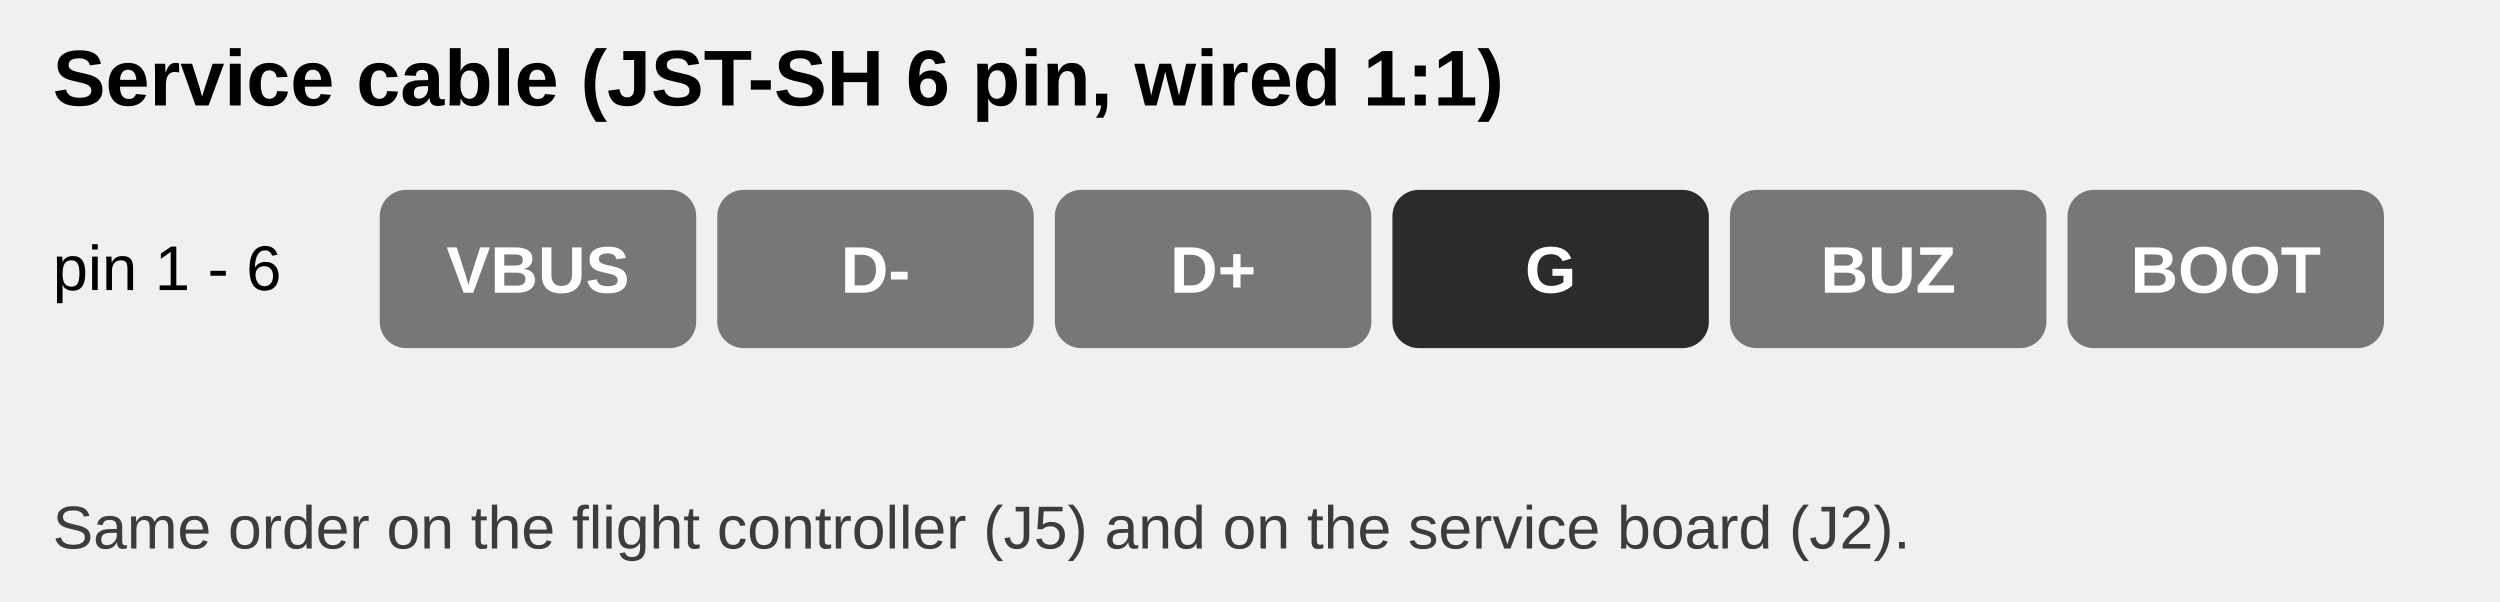
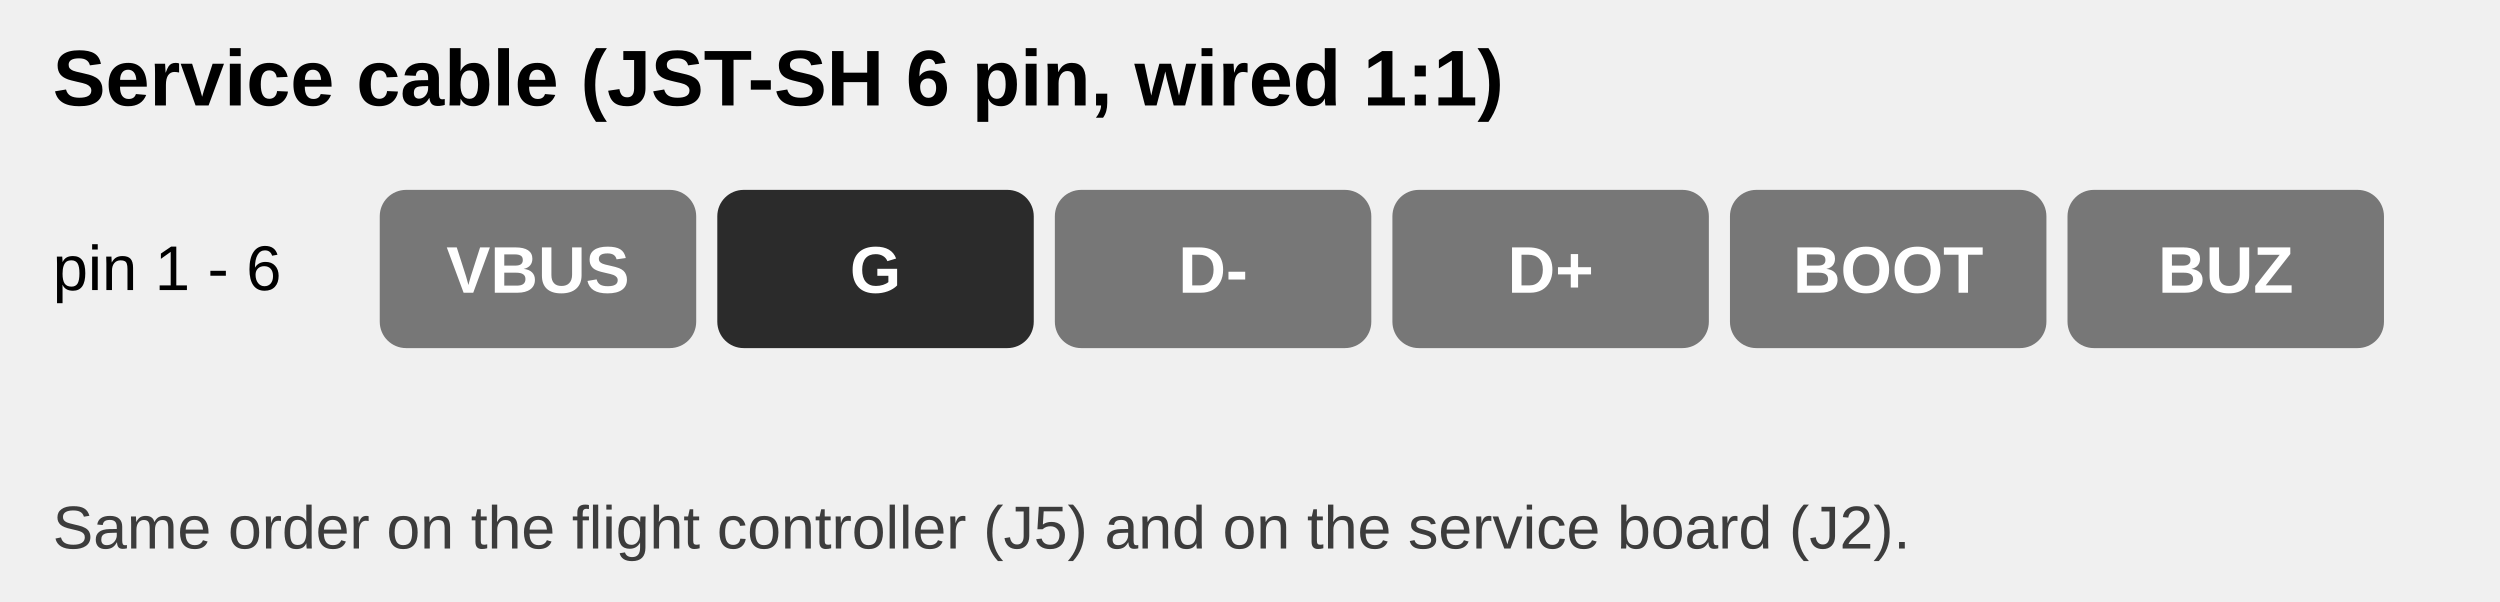
<svg xmlns="http://www.w3.org/2000/svg" viewBox="0 0 474 114" font-family="system-ui,Segoe UI,Arial,sans-serif">
  <text x="10" y="20" font-size="15" font-weight="700" fill="currentColor">Service cable (JST-SH 6 pin, wired 1:1)</text>
  <text x="10" y="55.0" font-size="12" fill="currentColor">pin 1 - 6</text>
  <rect x="72" y="36" width="60" height="30" rx="5" fill="#777" />
  <text x="102.0" y="55.5" font-size="12.5" font-weight="600" text-anchor="middle" fill="#fff">VBUS</text>
-   <rect x="136" y="36" width="60" height="30" rx="5" fill="#777" />
-   <text x="166.0" y="55.5" font-size="12.5" font-weight="600" text-anchor="middle" fill="#fff">D-</text>
+   <rect x="136" y="36" width="60" height="30" rx="5" fill="#2b2b2b" />
+   <text x="166.0" y="55.5" font-size="12.5" font-weight="600" text-anchor="middle" fill="#fff">G</text>
  <rect x="200" y="36" width="60" height="30" rx="5" fill="#777" />
-   <text x="230.0" y="55.5" font-size="12.5" font-weight="600" text-anchor="middle" fill="#fff">D+</text>
-   <rect x="264" y="36" width="60" height="30" rx="5" fill="#2b2b2b" />
-   <text x="294.0" y="55.5" font-size="12.5" font-weight="600" text-anchor="middle" fill="#fff">G</text>
+   <text x="230.0" y="55.5" font-size="12.5" font-weight="600" text-anchor="middle" fill="#fff">D-</text>
+   <rect x="264" y="36" width="60" height="30" rx="5" fill="#777" />
+   <text x="294.0" y="55.5" font-size="12.5" font-weight="600" text-anchor="middle" fill="#fff">D+</text>
  <rect x="328" y="36" width="60" height="30" rx="5" fill="#777" />
-   <text x="358.0" y="55.5" font-size="12.5" font-weight="600" text-anchor="middle" fill="#fff">BUZ</text>
+   <text x="358.0" y="55.5" font-size="12.5" font-weight="600" text-anchor="middle" fill="#fff">BOOT</text>
  <rect x="392" y="36" width="60" height="30" rx="5" fill="#777" />
-   <text x="422.0" y="55.5" font-size="12.5" font-weight="600" text-anchor="middle" fill="#fff">BOOT</text>
+   <text x="422.0" y="55.5" font-size="12.5" font-weight="600" text-anchor="middle" fill="#fff">BUZ</text>
  <text x="10" y="104" font-size="11.5" fill="currentColor" opacity="0.75">Same order on the flight controller (J5) and on the service board (J2).</text>
</svg>
